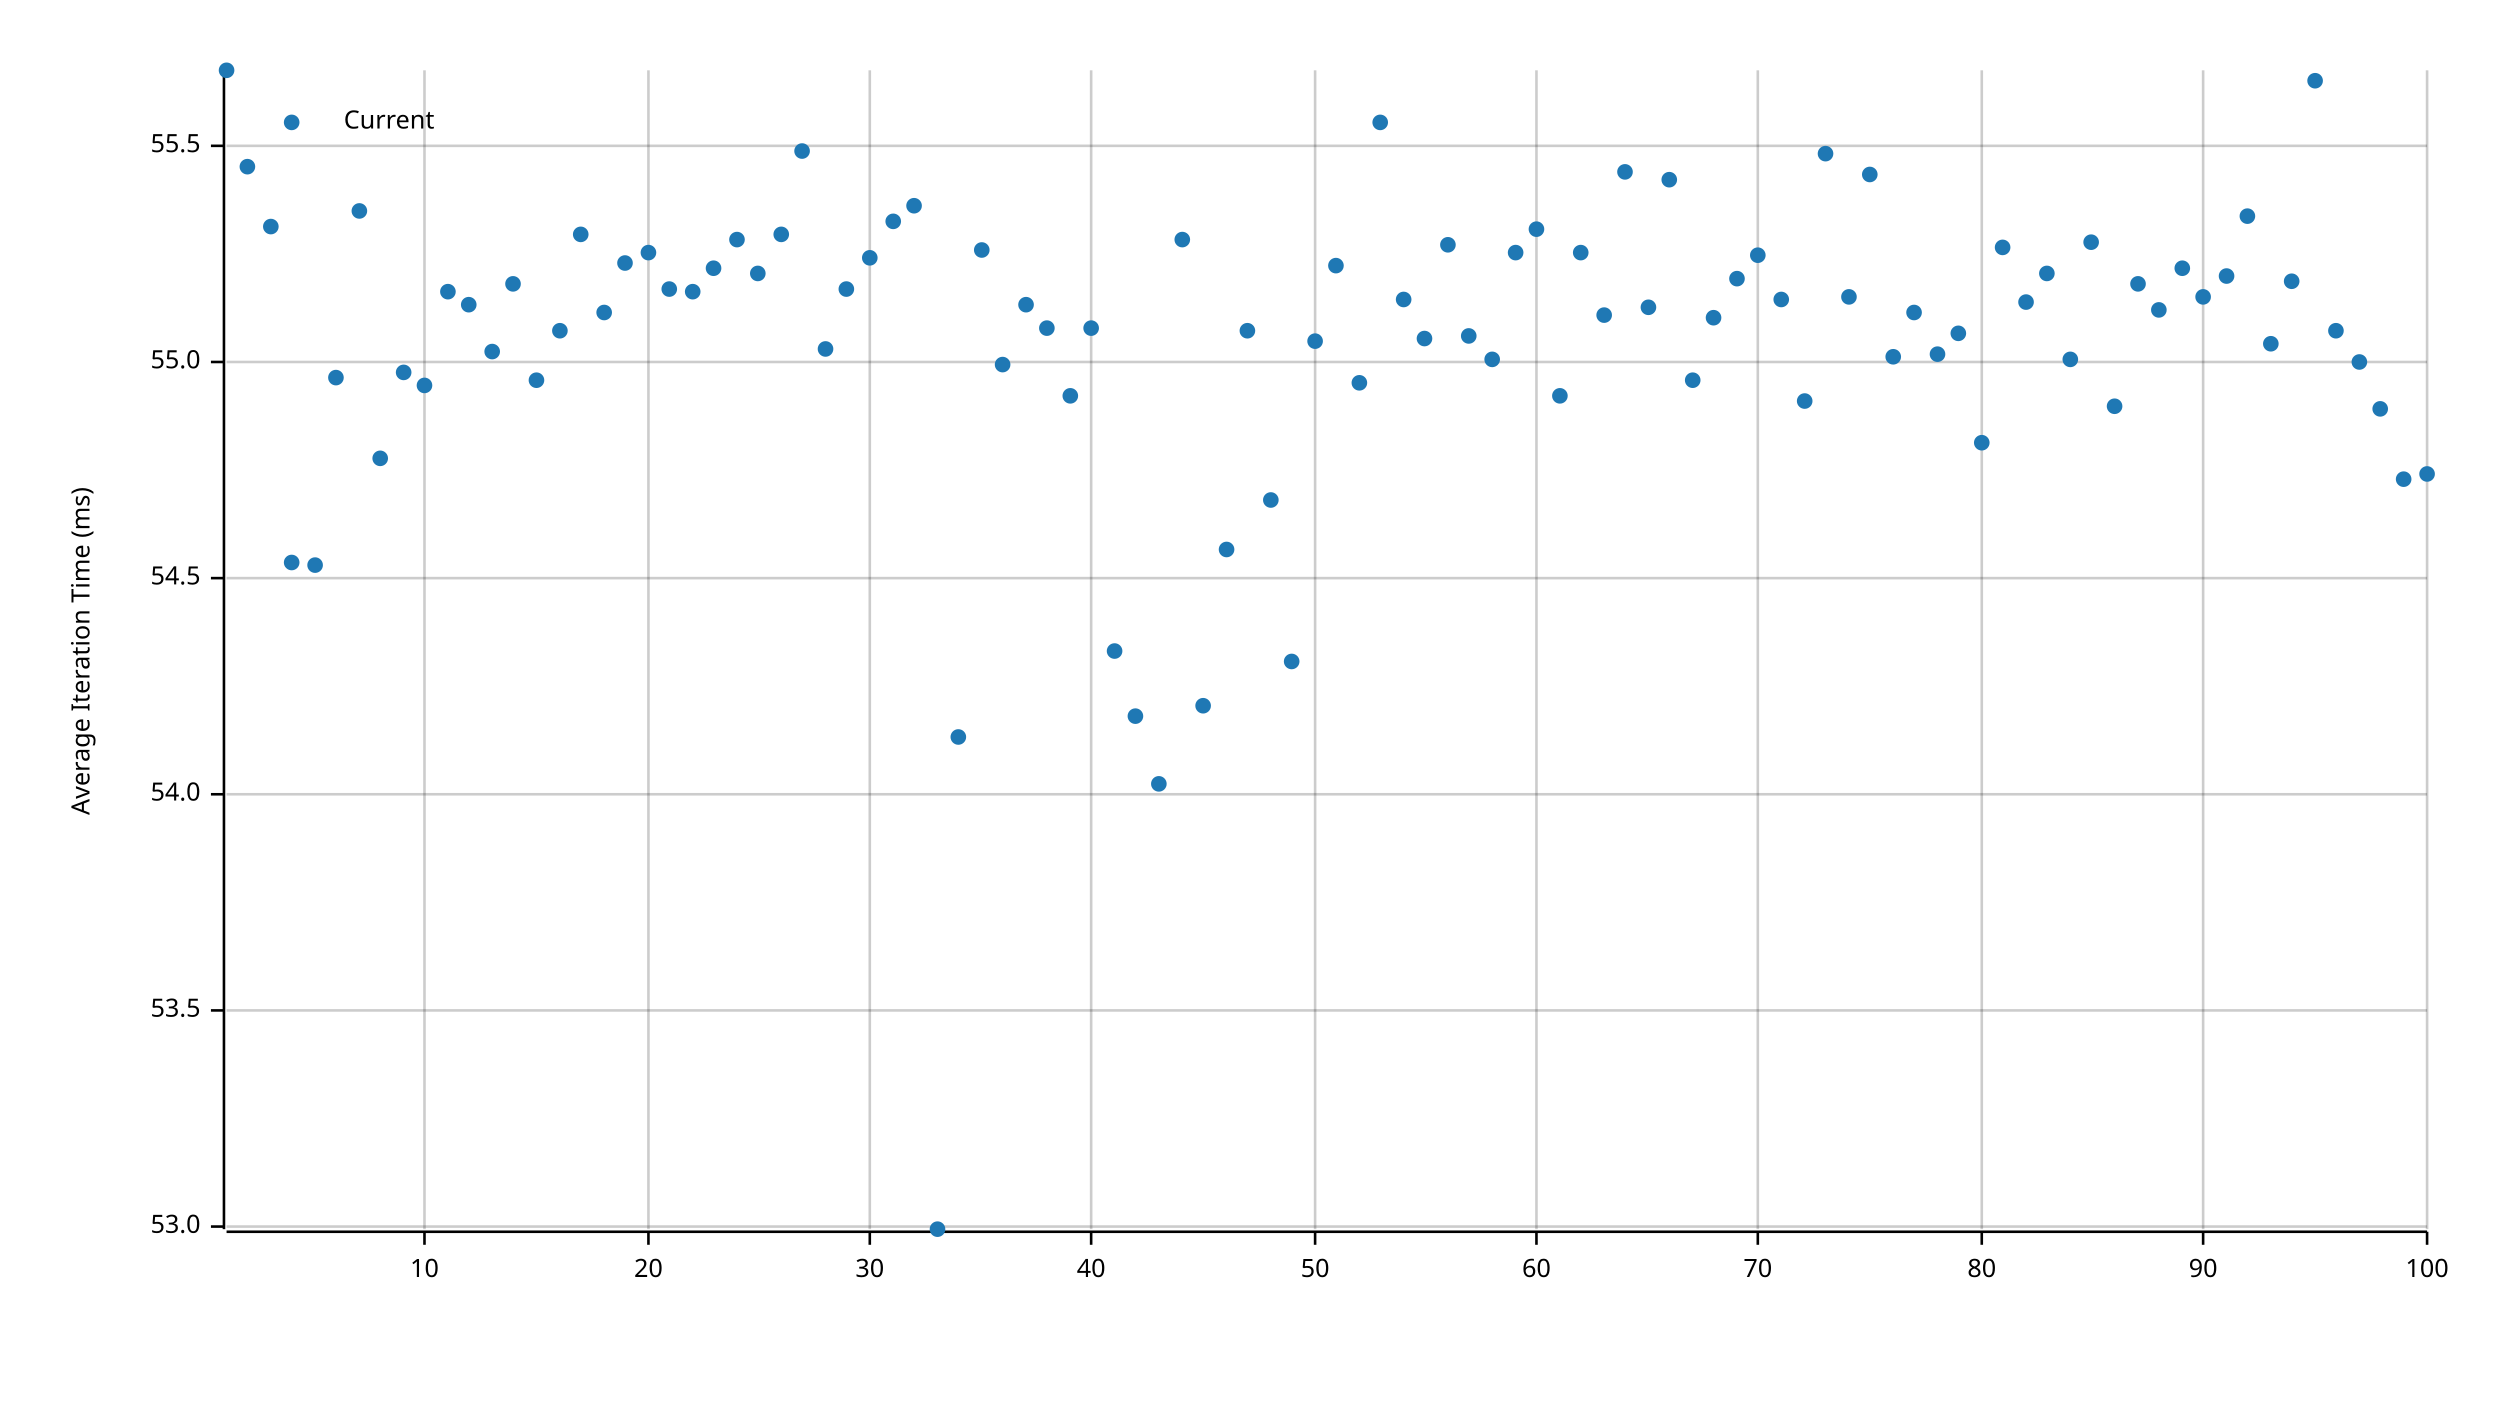
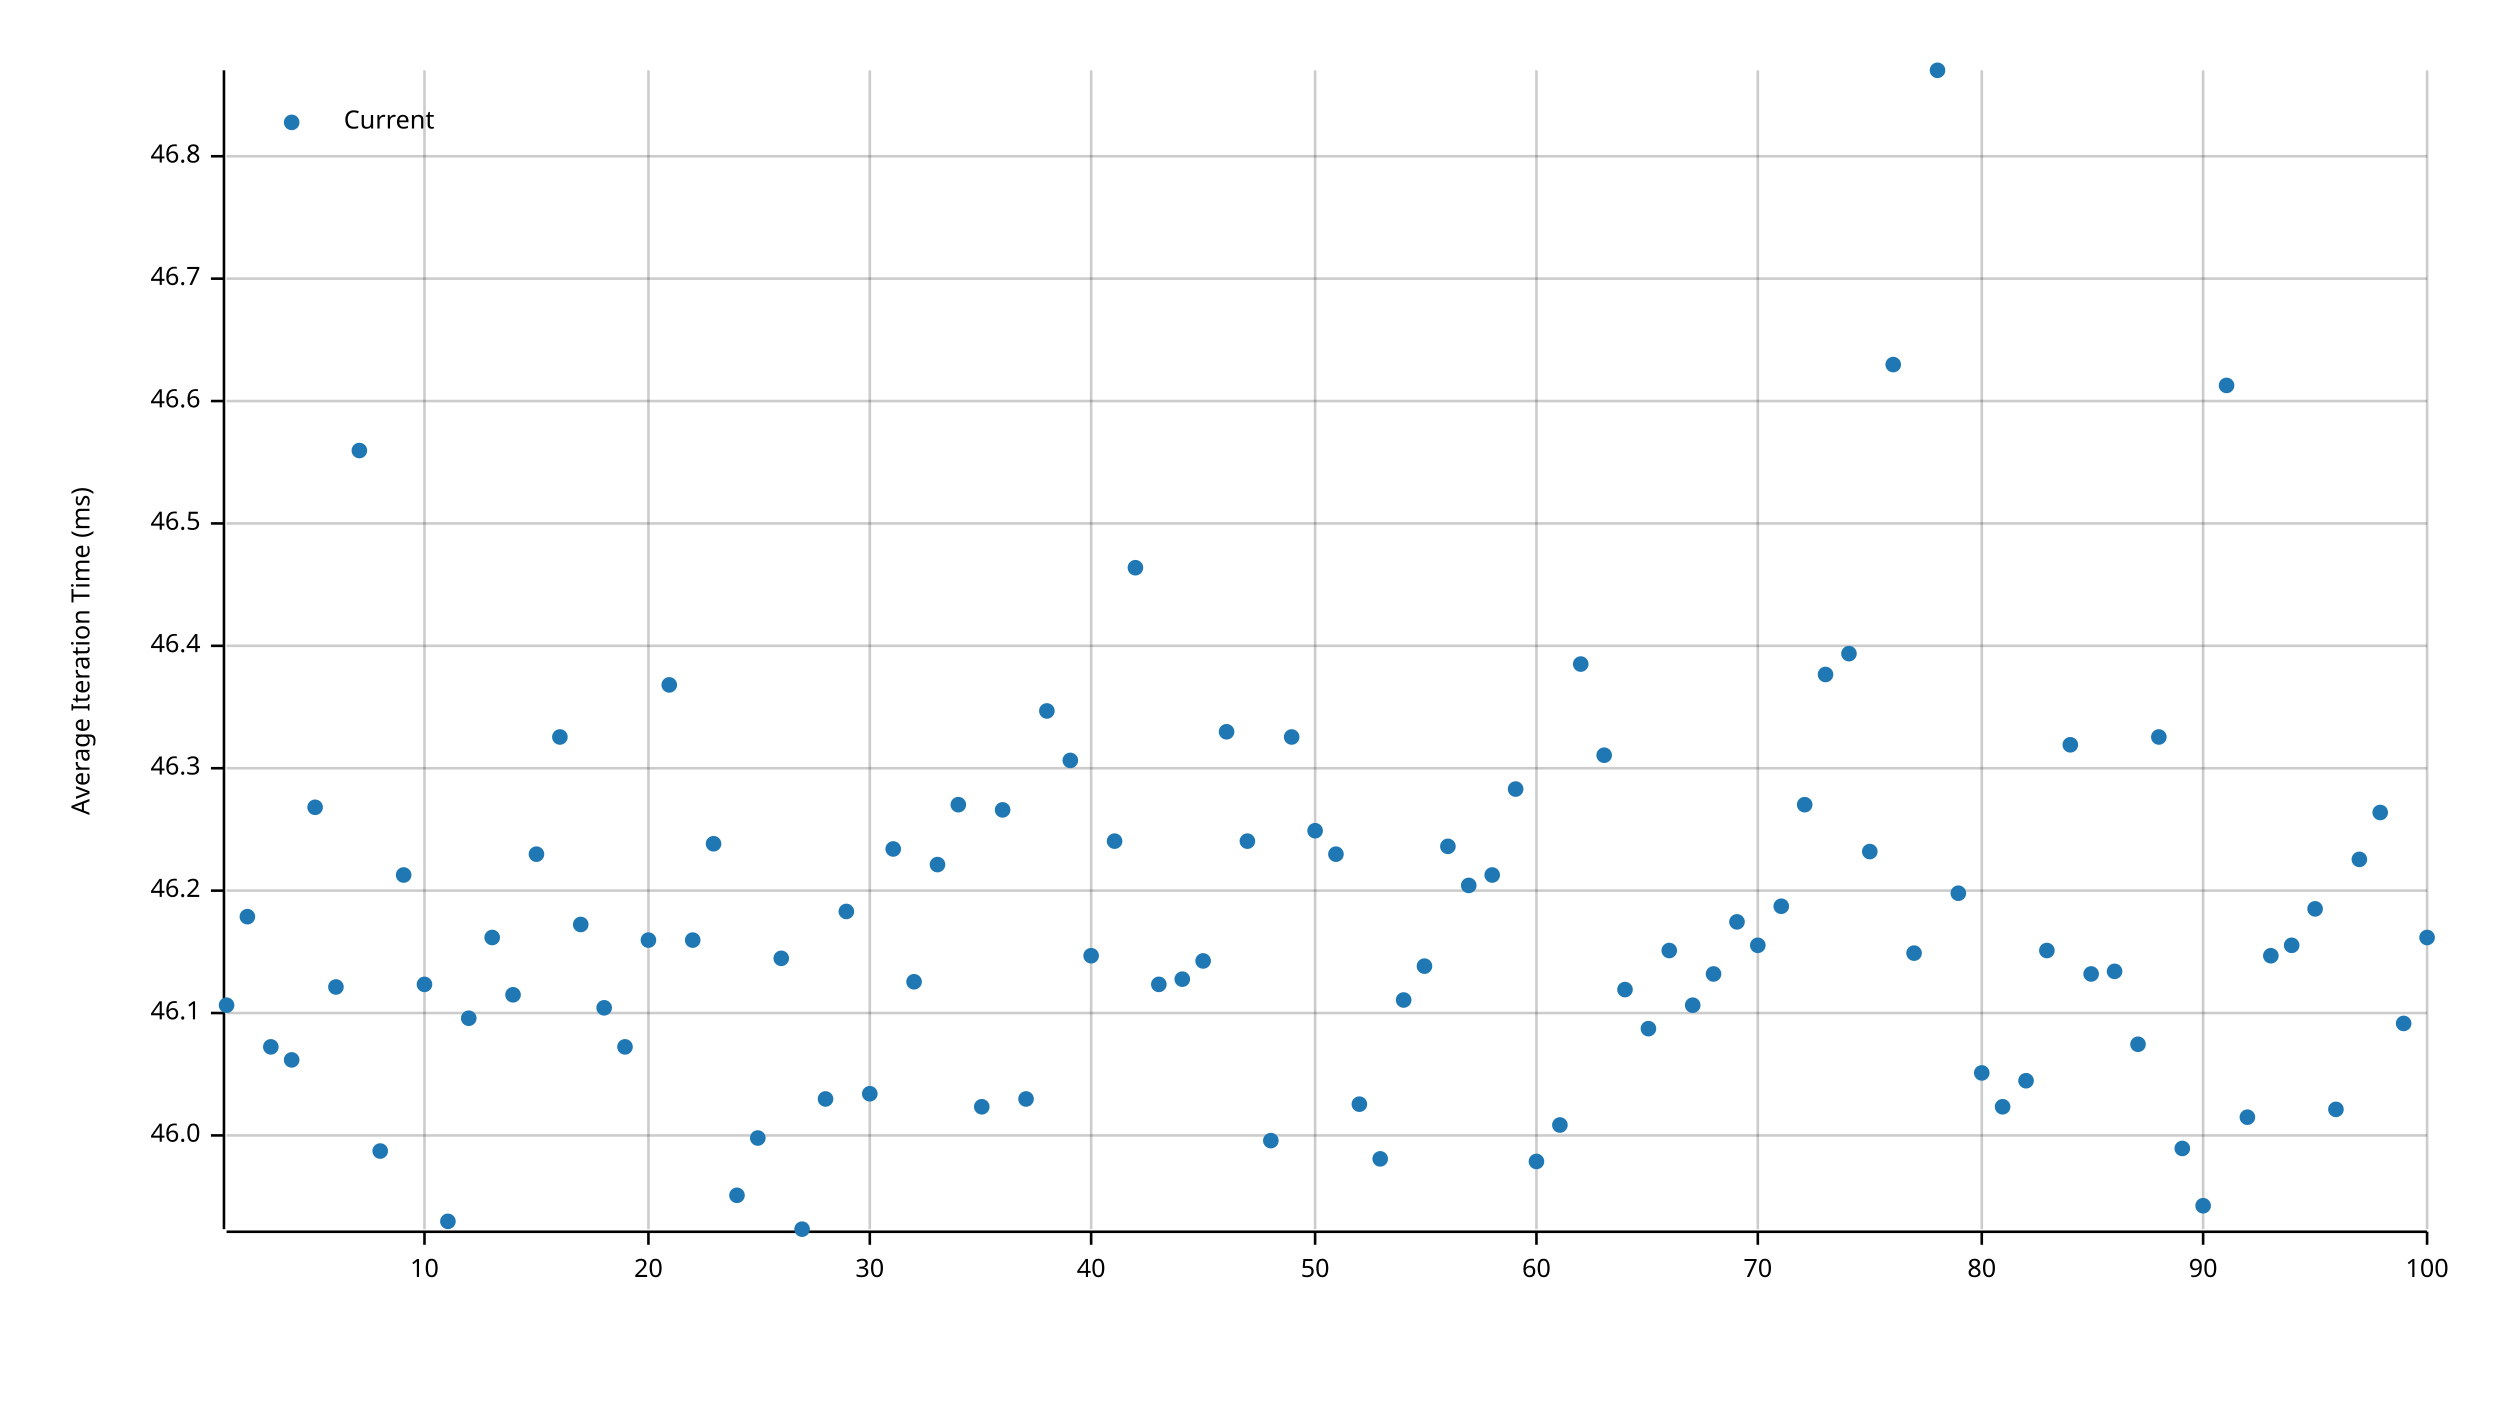
<svg xmlns="http://www.w3.org/2000/svg" width="960" height="540" viewBox="0 0 960 540">
  <text x="27" y="250" dy="0.76em" text-anchor="middle" font-family="sans-serif" font-size="9.677" opacity="1" fill="#000000" transform="rotate(270, 27, 250)">
Average Iteration Time (ms)
</text>
  <line opacity="0.2" stroke="#000000" stroke-width="1" x1="163" y1="472" x2="163" y2="27" />
  <line opacity="0.2" stroke="#000000" stroke-width="1" x1="249" y1="472" x2="249" y2="27" />
  <line opacity="0.2" stroke="#000000" stroke-width="1" x1="334" y1="472" x2="334" y2="27" />
  <line opacity="0.2" stroke="#000000" stroke-width="1" x1="419" y1="472" x2="419" y2="27" />
  <line opacity="0.2" stroke="#000000" stroke-width="1" x1="505" y1="472" x2="505" y2="27" />
  <line opacity="0.2" stroke="#000000" stroke-width="1" x1="590" y1="472" x2="590" y2="27" />
  <line opacity="0.2" stroke="#000000" stroke-width="1" x1="675" y1="472" x2="675" y2="27" />
  <line opacity="0.2" stroke="#000000" stroke-width="1" x1="761" y1="472" x2="761" y2="27" />
  <line opacity="0.2" stroke="#000000" stroke-width="1" x1="846" y1="472" x2="846" y2="27" />
  <line opacity="0.2" stroke="#000000" stroke-width="1" x1="932" y1="472" x2="932" y2="27" />
-   <line opacity="0.2" stroke="#000000" stroke-width="1" x1="87" y1="471" x2="932" y2="471" />
-   <line opacity="0.2" stroke="#000000" stroke-width="1" x1="87" y1="388" x2="932" y2="388" />
-   <line opacity="0.2" stroke="#000000" stroke-width="1" x1="87" y1="305" x2="932" y2="305" />
-   <line opacity="0.2" stroke="#000000" stroke-width="1" x1="87" y1="222" x2="932" y2="222" />
-   <line opacity="0.2" stroke="#000000" stroke-width="1" x1="87" y1="139" x2="932" y2="139" />
-   <line opacity="0.2" stroke="#000000" stroke-width="1" x1="87" y1="56" x2="932" y2="56" />
+   <line opacity="0.2" stroke="#000000" stroke-width="1" x1="87" y1="436" x2="932" y2="436" />
+   <line opacity="0.2" stroke="#000000" stroke-width="1" x1="87" y1="389" x2="932" y2="389" />
+   <line opacity="0.2" stroke="#000000" stroke-width="1" x1="87" y1="342" x2="932" y2="342" />
+   <line opacity="0.2" stroke="#000000" stroke-width="1" x1="87" y1="295" x2="932" y2="295" />
+   <line opacity="0.2" stroke="#000000" stroke-width="1" x1="87" y1="248" x2="932" y2="248" />
+   <line opacity="0.2" stroke="#000000" stroke-width="1" x1="87" y1="201" x2="932" y2="201" />
+   <line opacity="0.2" stroke="#000000" stroke-width="1" x1="87" y1="154" x2="932" y2="154" />
+   <line opacity="0.2" stroke="#000000" stroke-width="1" x1="87" y1="107" x2="932" y2="107" />
+   <line opacity="0.2" stroke="#000000" stroke-width="1" x1="87" y1="60" x2="932" y2="60" />
  <polyline fill="none" opacity="1" stroke="#000000" stroke-width="1" points="86,27 86,472 " />
-   <text x="77" y="471" dy="0.5ex" text-anchor="end" font-family="sans-serif" font-size="9.677" opacity="1" fill="#000000">
- 53.0
- </text>
-   <polyline fill="none" opacity="1" stroke="#000000" stroke-width="1" points="81,471 86,471 " />
-   <text x="77" y="388" dy="0.5ex" text-anchor="end" font-family="sans-serif" font-size="9.677" opacity="1" fill="#000000">
- 53.5
- </text>
-   <polyline fill="none" opacity="1" stroke="#000000" stroke-width="1" points="81,388 86,388 " />
-   <text x="77" y="305" dy="0.5ex" text-anchor="end" font-family="sans-serif" font-size="9.677" opacity="1" fill="#000000">
- 54.0
- </text>
-   <polyline fill="none" opacity="1" stroke="#000000" stroke-width="1" points="81,305 86,305 " />
-   <text x="77" y="222" dy="0.5ex" text-anchor="end" font-family="sans-serif" font-size="9.677" opacity="1" fill="#000000">
- 54.5
- </text>
-   <polyline fill="none" opacity="1" stroke="#000000" stroke-width="1" points="81,222 86,222 " />
-   <text x="77" y="139" dy="0.5ex" text-anchor="end" font-family="sans-serif" font-size="9.677" opacity="1" fill="#000000">
- 55.0
- </text>
-   <polyline fill="none" opacity="1" stroke="#000000" stroke-width="1" points="81,139 86,139 " />
-   <text x="77" y="56" dy="0.5ex" text-anchor="end" font-family="sans-serif" font-size="9.677" opacity="1" fill="#000000">
- 55.5
- </text>
-   <polyline fill="none" opacity="1" stroke="#000000" stroke-width="1" points="81,56 86,56 " />
+   <text x="77" y="436" dy="0.5ex" text-anchor="end" font-family="sans-serif" font-size="9.677" opacity="1" fill="#000000">
+ 46.0
+ </text>
+   <polyline fill="none" opacity="1" stroke="#000000" stroke-width="1" points="81,436 86,436 " />
+   <text x="77" y="389" dy="0.5ex" text-anchor="end" font-family="sans-serif" font-size="9.677" opacity="1" fill="#000000">
+ 46.1
+ </text>
+   <polyline fill="none" opacity="1" stroke="#000000" stroke-width="1" points="81,389 86,389 " />
+   <text x="77" y="342" dy="0.5ex" text-anchor="end" font-family="sans-serif" font-size="9.677" opacity="1" fill="#000000">
+ 46.2
+ </text>
+   <polyline fill="none" opacity="1" stroke="#000000" stroke-width="1" points="81,342 86,342 " />
+   <text x="77" y="295" dy="0.5ex" text-anchor="end" font-family="sans-serif" font-size="9.677" opacity="1" fill="#000000">
+ 46.3
+ </text>
+   <polyline fill="none" opacity="1" stroke="#000000" stroke-width="1" points="81,295 86,295 " />
+   <text x="77" y="248" dy="0.5ex" text-anchor="end" font-family="sans-serif" font-size="9.677" opacity="1" fill="#000000">
+ 46.4
+ </text>
+   <polyline fill="none" opacity="1" stroke="#000000" stroke-width="1" points="81,248 86,248 " />
+   <text x="77" y="201" dy="0.5ex" text-anchor="end" font-family="sans-serif" font-size="9.677" opacity="1" fill="#000000">
+ 46.5
+ </text>
+   <polyline fill="none" opacity="1" stroke="#000000" stroke-width="1" points="81,201 86,201 " />
+   <text x="77" y="154" dy="0.5ex" text-anchor="end" font-family="sans-serif" font-size="9.677" opacity="1" fill="#000000">
+ 46.6
+ </text>
+   <polyline fill="none" opacity="1" stroke="#000000" stroke-width="1" points="81,154 86,154 " />
+   <text x="77" y="107" dy="0.5ex" text-anchor="end" font-family="sans-serif" font-size="9.677" opacity="1" fill="#000000">
+ 46.7
+ </text>
+   <polyline fill="none" opacity="1" stroke="#000000" stroke-width="1" points="81,107 86,107 " />
+   <text x="77" y="60" dy="0.5ex" text-anchor="end" font-family="sans-serif" font-size="9.677" opacity="1" fill="#000000">
+ 46.8
+ </text>
+   <polyline fill="none" opacity="1" stroke="#000000" stroke-width="1" points="81,60 86,60 " />
  <polyline fill="none" opacity="1" stroke="#000000" stroke-width="1" points="87,473 932,473 " />
  <text x="163" y="483" dy="0.76em" text-anchor="middle" font-family="sans-serif" font-size="9.677" opacity="1" fill="#000000">
10
</text>
  <polyline fill="none" opacity="1" stroke="#000000" stroke-width="1" points="163,473 163,478 " />
  <text x="249" y="483" dy="0.76em" text-anchor="middle" font-family="sans-serif" font-size="9.677" opacity="1" fill="#000000">
20
</text>
  <polyline fill="none" opacity="1" stroke="#000000" stroke-width="1" points="249,473 249,478 " />
  <text x="334" y="483" dy="0.76em" text-anchor="middle" font-family="sans-serif" font-size="9.677" opacity="1" fill="#000000">
30
</text>
  <polyline fill="none" opacity="1" stroke="#000000" stroke-width="1" points="334,473 334,478 " />
  <text x="419" y="483" dy="0.76em" text-anchor="middle" font-family="sans-serif" font-size="9.677" opacity="1" fill="#000000">
40
</text>
  <polyline fill="none" opacity="1" stroke="#000000" stroke-width="1" points="419,473 419,478 " />
  <text x="505" y="483" dy="0.76em" text-anchor="middle" font-family="sans-serif" font-size="9.677" opacity="1" fill="#000000">
50
</text>
  <polyline fill="none" opacity="1" stroke="#000000" stroke-width="1" points="505,473 505,478 " />
  <text x="590" y="483" dy="0.76em" text-anchor="middle" font-family="sans-serif" font-size="9.677" opacity="1" fill="#000000">
60
</text>
  <polyline fill="none" opacity="1" stroke="#000000" stroke-width="1" points="590,473 590,478 " />
  <text x="675" y="483" dy="0.76em" text-anchor="middle" font-family="sans-serif" font-size="9.677" opacity="1" fill="#000000">
70
</text>
  <polyline fill="none" opacity="1" stroke="#000000" stroke-width="1" points="675,473 675,478 " />
  <text x="761" y="483" dy="0.76em" text-anchor="middle" font-family="sans-serif" font-size="9.677" opacity="1" fill="#000000">
80
</text>
  <polyline fill="none" opacity="1" stroke="#000000" stroke-width="1" points="761,473 761,478 " />
  <text x="846" y="483" dy="0.76em" text-anchor="middle" font-family="sans-serif" font-size="9.677" opacity="1" fill="#000000">
90
</text>
  <polyline fill="none" opacity="1" stroke="#000000" stroke-width="1" points="846,473 846,478 " />
  <text x="932" y="483" dy="0.76em" text-anchor="middle" font-family="sans-serif" font-size="9.677" opacity="1" fill="#000000">
100
</text>
  <polyline fill="none" opacity="1" stroke="#000000" stroke-width="1" points="932,473 932,478 " />
-   <circle cx="87" cy="27" r="3" opacity="1" fill="#1F78B4" stroke="none" stroke-width="1" />
-   <circle cx="95" cy="64" r="3" opacity="1" fill="#1F78B4" stroke="none" stroke-width="1" />
-   <circle cx="104" cy="87" r="3" opacity="1" fill="#1F78B4" stroke="none" stroke-width="1" />
-   <circle cx="112" cy="216" r="3" opacity="1" fill="#1F78B4" stroke="none" stroke-width="1" />
-   <circle cx="121" cy="217" r="3" opacity="1" fill="#1F78B4" stroke="none" stroke-width="1" />
-   <circle cx="129" cy="145" r="3" opacity="1" fill="#1F78B4" stroke="none" stroke-width="1" />
-   <circle cx="138" cy="81" r="3" opacity="1" fill="#1F78B4" stroke="none" stroke-width="1" />
-   <circle cx="146" cy="176" r="3" opacity="1" fill="#1F78B4" stroke="none" stroke-width="1" />
-   <circle cx="155" cy="143" r="3" opacity="1" fill="#1F78B4" stroke="none" stroke-width="1" />
-   <circle cx="163" cy="148" r="3" opacity="1" fill="#1F78B4" stroke="none" stroke-width="1" />
-   <circle cx="172" cy="112" r="3" opacity="1" fill="#1F78B4" stroke="none" stroke-width="1" />
-   <circle cx="180" cy="117" r="3" opacity="1" fill="#1F78B4" stroke="none" stroke-width="1" />
-   <circle cx="189" cy="135" r="3" opacity="1" fill="#1F78B4" stroke="none" stroke-width="1" />
-   <circle cx="197" cy="109" r="3" opacity="1" fill="#1F78B4" stroke="none" stroke-width="1" />
-   <circle cx="206" cy="146" r="3" opacity="1" fill="#1F78B4" stroke="none" stroke-width="1" />
-   <circle cx="215" cy="127" r="3" opacity="1" fill="#1F78B4" stroke="none" stroke-width="1" />
-   <circle cx="223" cy="90" r="3" opacity="1" fill="#1F78B4" stroke="none" stroke-width="1" />
-   <circle cx="232" cy="120" r="3" opacity="1" fill="#1F78B4" stroke="none" stroke-width="1" />
-   <circle cx="240" cy="101" r="3" opacity="1" fill="#1F78B4" stroke="none" stroke-width="1" />
-   <circle cx="249" cy="97" r="3" opacity="1" fill="#1F78B4" stroke="none" stroke-width="1" />
-   <circle cx="257" cy="111" r="3" opacity="1" fill="#1F78B4" stroke="none" stroke-width="1" />
-   <circle cx="266" cy="112" r="3" opacity="1" fill="#1F78B4" stroke="none" stroke-width="1" />
-   <circle cx="274" cy="103" r="3" opacity="1" fill="#1F78B4" stroke="none" stroke-width="1" />
-   <circle cx="283" cy="92" r="3" opacity="1" fill="#1F78B4" stroke="none" stroke-width="1" />
-   <circle cx="291" cy="105" r="3" opacity="1" fill="#1F78B4" stroke="none" stroke-width="1" />
-   <circle cx="300" cy="90" r="3" opacity="1" fill="#1F78B4" stroke="none" stroke-width="1" />
-   <circle cx="308" cy="58" r="3" opacity="1" fill="#1F78B4" stroke="none" stroke-width="1" />
-   <circle cx="317" cy="134" r="3" opacity="1" fill="#1F78B4" stroke="none" stroke-width="1" />
-   <circle cx="325" cy="111" r="3" opacity="1" fill="#1F78B4" stroke="none" stroke-width="1" />
-   <circle cx="334" cy="99" r="3" opacity="1" fill="#1F78B4" stroke="none" stroke-width="1" />
-   <circle cx="343" cy="85" r="3" opacity="1" fill="#1F78B4" stroke="none" stroke-width="1" />
-   <circle cx="351" cy="79" r="3" opacity="1" fill="#1F78B4" stroke="none" stroke-width="1" />
-   <circle cx="360" cy="472" r="3" opacity="1" fill="#1F78B4" stroke="none" stroke-width="1" />
-   <circle cx="368" cy="283" r="3" opacity="1" fill="#1F78B4" stroke="none" stroke-width="1" />
-   <circle cx="377" cy="96" r="3" opacity="1" fill="#1F78B4" stroke="none" stroke-width="1" />
-   <circle cx="385" cy="140" r="3" opacity="1" fill="#1F78B4" stroke="none" stroke-width="1" />
-   <circle cx="394" cy="117" r="3" opacity="1" fill="#1F78B4" stroke="none" stroke-width="1" />
-   <circle cx="402" cy="126" r="3" opacity="1" fill="#1F78B4" stroke="none" stroke-width="1" />
-   <circle cx="411" cy="152" r="3" opacity="1" fill="#1F78B4" stroke="none" stroke-width="1" />
-   <circle cx="419" cy="126" r="3" opacity="1" fill="#1F78B4" stroke="none" stroke-width="1" />
-   <circle cx="428" cy="250" r="3" opacity="1" fill="#1F78B4" stroke="none" stroke-width="1" />
-   <circle cx="436" cy="275" r="3" opacity="1" fill="#1F78B4" stroke="none" stroke-width="1" />
-   <circle cx="445" cy="301" r="3" opacity="1" fill="#1F78B4" stroke="none" stroke-width="1" />
-   <circle cx="454" cy="92" r="3" opacity="1" fill="#1F78B4" stroke="none" stroke-width="1" />
-   <circle cx="462" cy="271" r="3" opacity="1" fill="#1F78B4" stroke="none" stroke-width="1" />
-   <circle cx="471" cy="211" r="3" opacity="1" fill="#1F78B4" stroke="none" stroke-width="1" />
-   <circle cx="479" cy="127" r="3" opacity="1" fill="#1F78B4" stroke="none" stroke-width="1" />
-   <circle cx="488" cy="192" r="3" opacity="1" fill="#1F78B4" stroke="none" stroke-width="1" />
-   <circle cx="496" cy="254" r="3" opacity="1" fill="#1F78B4" stroke="none" stroke-width="1" />
-   <circle cx="505" cy="131" r="3" opacity="1" fill="#1F78B4" stroke="none" stroke-width="1" />
-   <circle cx="513" cy="102" r="3" opacity="1" fill="#1F78B4" stroke="none" stroke-width="1" />
-   <circle cx="522" cy="147" r="3" opacity="1" fill="#1F78B4" stroke="none" stroke-width="1" />
-   <circle cx="530" cy="47" r="3" opacity="1" fill="#1F78B4" stroke="none" stroke-width="1" />
-   <circle cx="539" cy="115" r="3" opacity="1" fill="#1F78B4" stroke="none" stroke-width="1" />
-   <circle cx="547" cy="130" r="3" opacity="1" fill="#1F78B4" stroke="none" stroke-width="1" />
-   <circle cx="556" cy="94" r="3" opacity="1" fill="#1F78B4" stroke="none" stroke-width="1" />
-   <circle cx="564" cy="129" r="3" opacity="1" fill="#1F78B4" stroke="none" stroke-width="1" />
-   <circle cx="573" cy="138" r="3" opacity="1" fill="#1F78B4" stroke="none" stroke-width="1" />
-   <circle cx="582" cy="97" r="3" opacity="1" fill="#1F78B4" stroke="none" stroke-width="1" />
-   <circle cx="590" cy="88" r="3" opacity="1" fill="#1F78B4" stroke="none" stroke-width="1" />
-   <circle cx="599" cy="152" r="3" opacity="1" fill="#1F78B4" stroke="none" stroke-width="1" />
-   <circle cx="607" cy="97" r="3" opacity="1" fill="#1F78B4" stroke="none" stroke-width="1" />
-   <circle cx="616" cy="121" r="3" opacity="1" fill="#1F78B4" stroke="none" stroke-width="1" />
-   <circle cx="624" cy="66" r="3" opacity="1" fill="#1F78B4" stroke="none" stroke-width="1" />
-   <circle cx="633" cy="118" r="3" opacity="1" fill="#1F78B4" stroke="none" stroke-width="1" />
-   <circle cx="641" cy="69" r="3" opacity="1" fill="#1F78B4" stroke="none" stroke-width="1" />
-   <circle cx="650" cy="146" r="3" opacity="1" fill="#1F78B4" stroke="none" stroke-width="1" />
-   <circle cx="658" cy="122" r="3" opacity="1" fill="#1F78B4" stroke="none" stroke-width="1" />
-   <circle cx="667" cy="107" r="3" opacity="1" fill="#1F78B4" stroke="none" stroke-width="1" />
-   <circle cx="675" cy="98" r="3" opacity="1" fill="#1F78B4" stroke="none" stroke-width="1" />
-   <circle cx="684" cy="115" r="3" opacity="1" fill="#1F78B4" stroke="none" stroke-width="1" />
-   <circle cx="693" cy="154" r="3" opacity="1" fill="#1F78B4" stroke="none" stroke-width="1" />
-   <circle cx="701" cy="59" r="3" opacity="1" fill="#1F78B4" stroke="none" stroke-width="1" />
-   <circle cx="710" cy="114" r="3" opacity="1" fill="#1F78B4" stroke="none" stroke-width="1" />
-   <circle cx="718" cy="67" r="3" opacity="1" fill="#1F78B4" stroke="none" stroke-width="1" />
-   <circle cx="727" cy="137" r="3" opacity="1" fill="#1F78B4" stroke="none" stroke-width="1" />
-   <circle cx="735" cy="120" r="3" opacity="1" fill="#1F78B4" stroke="none" stroke-width="1" />
-   <circle cx="744" cy="136" r="3" opacity="1" fill="#1F78B4" stroke="none" stroke-width="1" />
-   <circle cx="752" cy="128" r="3" opacity="1" fill="#1F78B4" stroke="none" stroke-width="1" />
-   <circle cx="761" cy="170" r="3" opacity="1" fill="#1F78B4" stroke="none" stroke-width="1" />
-   <circle cx="769" cy="95" r="3" opacity="1" fill="#1F78B4" stroke="none" stroke-width="1" />
-   <circle cx="778" cy="116" r="3" opacity="1" fill="#1F78B4" stroke="none" stroke-width="1" />
-   <circle cx="786" cy="105" r="3" opacity="1" fill="#1F78B4" stroke="none" stroke-width="1" />
-   <circle cx="795" cy="138" r="3" opacity="1" fill="#1F78B4" stroke="none" stroke-width="1" />
-   <circle cx="803" cy="93" r="3" opacity="1" fill="#1F78B4" stroke="none" stroke-width="1" />
-   <circle cx="812" cy="156" r="3" opacity="1" fill="#1F78B4" stroke="none" stroke-width="1" />
-   <circle cx="821" cy="109" r="3" opacity="1" fill="#1F78B4" stroke="none" stroke-width="1" />
-   <circle cx="829" cy="119" r="3" opacity="1" fill="#1F78B4" stroke="none" stroke-width="1" />
-   <circle cx="838" cy="103" r="3" opacity="1" fill="#1F78B4" stroke="none" stroke-width="1" />
-   <circle cx="846" cy="114" r="3" opacity="1" fill="#1F78B4" stroke="none" stroke-width="1" />
-   <circle cx="855" cy="106" r="3" opacity="1" fill="#1F78B4" stroke="none" stroke-width="1" />
-   <circle cx="863" cy="83" r="3" opacity="1" fill="#1F78B4" stroke="none" stroke-width="1" />
-   <circle cx="872" cy="132" r="3" opacity="1" fill="#1F78B4" stroke="none" stroke-width="1" />
-   <circle cx="880" cy="108" r="3" opacity="1" fill="#1F78B4" stroke="none" stroke-width="1" />
-   <circle cx="889" cy="31" r="3" opacity="1" fill="#1F78B4" stroke="none" stroke-width="1" />
-   <circle cx="897" cy="127" r="3" opacity="1" fill="#1F78B4" stroke="none" stroke-width="1" />
-   <circle cx="906" cy="139" r="3" opacity="1" fill="#1F78B4" stroke="none" stroke-width="1" />
-   <circle cx="914" cy="157" r="3" opacity="1" fill="#1F78B4" stroke="none" stroke-width="1" />
-   <circle cx="923" cy="184" r="3" opacity="1" fill="#1F78B4" stroke="none" stroke-width="1" />
-   <circle cx="932" cy="182" r="3" opacity="1" fill="#1F78B4" stroke="none" stroke-width="1" />
+   <circle cx="87" cy="386" r="3" opacity="1" fill="#1F78B4" stroke="none" stroke-width="1" />
+   <circle cx="95" cy="352" r="3" opacity="1" fill="#1F78B4" stroke="none" stroke-width="1" />
+   <circle cx="104" cy="402" r="3" opacity="1" fill="#1F78B4" stroke="none" stroke-width="1" />
+   <circle cx="112" cy="407" r="3" opacity="1" fill="#1F78B4" stroke="none" stroke-width="1" />
+   <circle cx="121" cy="310" r="3" opacity="1" fill="#1F78B4" stroke="none" stroke-width="1" />
+   <circle cx="129" cy="379" r="3" opacity="1" fill="#1F78B4" stroke="none" stroke-width="1" />
+   <circle cx="138" cy="173" r="3" opacity="1" fill="#1F78B4" stroke="none" stroke-width="1" />
+   <circle cx="146" cy="442" r="3" opacity="1" fill="#1F78B4" stroke="none" stroke-width="1" />
+   <circle cx="155" cy="336" r="3" opacity="1" fill="#1F78B4" stroke="none" stroke-width="1" />
+   <circle cx="163" cy="378" r="3" opacity="1" fill="#1F78B4" stroke="none" stroke-width="1" />
+   <circle cx="172" cy="469" r="3" opacity="1" fill="#1F78B4" stroke="none" stroke-width="1" />
+   <circle cx="180" cy="391" r="3" opacity="1" fill="#1F78B4" stroke="none" stroke-width="1" />
+   <circle cx="189" cy="360" r="3" opacity="1" fill="#1F78B4" stroke="none" stroke-width="1" />
+   <circle cx="197" cy="382" r="3" opacity="1" fill="#1F78B4" stroke="none" stroke-width="1" />
+   <circle cx="206" cy="328" r="3" opacity="1" fill="#1F78B4" stroke="none" stroke-width="1" />
+   <circle cx="215" cy="283" r="3" opacity="1" fill="#1F78B4" stroke="none" stroke-width="1" />
+   <circle cx="223" cy="355" r="3" opacity="1" fill="#1F78B4" stroke="none" stroke-width="1" />
+   <circle cx="232" cy="387" r="3" opacity="1" fill="#1F78B4" stroke="none" stroke-width="1" />
+   <circle cx="240" cy="402" r="3" opacity="1" fill="#1F78B4" stroke="none" stroke-width="1" />
+   <circle cx="249" cy="361" r="3" opacity="1" fill="#1F78B4" stroke="none" stroke-width="1" />
+   <circle cx="257" cy="263" r="3" opacity="1" fill="#1F78B4" stroke="none" stroke-width="1" />
+   <circle cx="266" cy="361" r="3" opacity="1" fill="#1F78B4" stroke="none" stroke-width="1" />
+   <circle cx="274" cy="324" r="3" opacity="1" fill="#1F78B4" stroke="none" stroke-width="1" />
+   <circle cx="283" cy="459" r="3" opacity="1" fill="#1F78B4" stroke="none" stroke-width="1" />
+   <circle cx="291" cy="437" r="3" opacity="1" fill="#1F78B4" stroke="none" stroke-width="1" />
+   <circle cx="300" cy="368" r="3" opacity="1" fill="#1F78B4" stroke="none" stroke-width="1" />
+   <circle cx="308" cy="472" r="3" opacity="1" fill="#1F78B4" stroke="none" stroke-width="1" />
+   <circle cx="317" cy="422" r="3" opacity="1" fill="#1F78B4" stroke="none" stroke-width="1" />
+   <circle cx="325" cy="350" r="3" opacity="1" fill="#1F78B4" stroke="none" stroke-width="1" />
+   <circle cx="334" cy="420" r="3" opacity="1" fill="#1F78B4" stroke="none" stroke-width="1" />
+   <circle cx="343" cy="326" r="3" opacity="1" fill="#1F78B4" stroke="none" stroke-width="1" />
+   <circle cx="351" cy="377" r="3" opacity="1" fill="#1F78B4" stroke="none" stroke-width="1" />
+   <circle cx="360" cy="332" r="3" opacity="1" fill="#1F78B4" stroke="none" stroke-width="1" />
+   <circle cx="368" cy="309" r="3" opacity="1" fill="#1F78B4" stroke="none" stroke-width="1" />
+   <circle cx="377" cy="425" r="3" opacity="1" fill="#1F78B4" stroke="none" stroke-width="1" />
+   <circle cx="385" cy="311" r="3" opacity="1" fill="#1F78B4" stroke="none" stroke-width="1" />
+   <circle cx="394" cy="422" r="3" opacity="1" fill="#1F78B4" stroke="none" stroke-width="1" />
+   <circle cx="402" cy="273" r="3" opacity="1" fill="#1F78B4" stroke="none" stroke-width="1" />
+   <circle cx="411" cy="292" r="3" opacity="1" fill="#1F78B4" stroke="none" stroke-width="1" />
+   <circle cx="419" cy="367" r="3" opacity="1" fill="#1F78B4" stroke="none" stroke-width="1" />
+   <circle cx="428" cy="323" r="3" opacity="1" fill="#1F78B4" stroke="none" stroke-width="1" />
+   <circle cx="436" cy="218" r="3" opacity="1" fill="#1F78B4" stroke="none" stroke-width="1" />
+   <circle cx="445" cy="378" r="3" opacity="1" fill="#1F78B4" stroke="none" stroke-width="1" />
+   <circle cx="454" cy="376" r="3" opacity="1" fill="#1F78B4" stroke="none" stroke-width="1" />
+   <circle cx="462" cy="369" r="3" opacity="1" fill="#1F78B4" stroke="none" stroke-width="1" />
+   <circle cx="471" cy="281" r="3" opacity="1" fill="#1F78B4" stroke="none" stroke-width="1" />
+   <circle cx="479" cy="323" r="3" opacity="1" fill="#1F78B4" stroke="none" stroke-width="1" />
+   <circle cx="488" cy="438" r="3" opacity="1" fill="#1F78B4" stroke="none" stroke-width="1" />
+   <circle cx="496" cy="283" r="3" opacity="1" fill="#1F78B4" stroke="none" stroke-width="1" />
+   <circle cx="505" cy="319" r="3" opacity="1" fill="#1F78B4" stroke="none" stroke-width="1" />
+   <circle cx="513" cy="328" r="3" opacity="1" fill="#1F78B4" stroke="none" stroke-width="1" />
+   <circle cx="522" cy="424" r="3" opacity="1" fill="#1F78B4" stroke="none" stroke-width="1" />
+   <circle cx="530" cy="445" r="3" opacity="1" fill="#1F78B4" stroke="none" stroke-width="1" />
+   <circle cx="539" cy="384" r="3" opacity="1" fill="#1F78B4" stroke="none" stroke-width="1" />
+   <circle cx="547" cy="371" r="3" opacity="1" fill="#1F78B4" stroke="none" stroke-width="1" />
+   <circle cx="556" cy="325" r="3" opacity="1" fill="#1F78B4" stroke="none" stroke-width="1" />
+   <circle cx="564" cy="340" r="3" opacity="1" fill="#1F78B4" stroke="none" stroke-width="1" />
+   <circle cx="573" cy="336" r="3" opacity="1" fill="#1F78B4" stroke="none" stroke-width="1" />
+   <circle cx="582" cy="303" r="3" opacity="1" fill="#1F78B4" stroke="none" stroke-width="1" />
+   <circle cx="590" cy="446" r="3" opacity="1" fill="#1F78B4" stroke="none" stroke-width="1" />
+   <circle cx="599" cy="432" r="3" opacity="1" fill="#1F78B4" stroke="none" stroke-width="1" />
+   <circle cx="607" cy="255" r="3" opacity="1" fill="#1F78B4" stroke="none" stroke-width="1" />
+   <circle cx="616" cy="290" r="3" opacity="1" fill="#1F78B4" stroke="none" stroke-width="1" />
+   <circle cx="624" cy="380" r="3" opacity="1" fill="#1F78B4" stroke="none" stroke-width="1" />
+   <circle cx="633" cy="395" r="3" opacity="1" fill="#1F78B4" stroke="none" stroke-width="1" />
+   <circle cx="641" cy="365" r="3" opacity="1" fill="#1F78B4" stroke="none" stroke-width="1" />
+   <circle cx="650" cy="386" r="3" opacity="1" fill="#1F78B4" stroke="none" stroke-width="1" />
+   <circle cx="658" cy="374" r="3" opacity="1" fill="#1F78B4" stroke="none" stroke-width="1" />
+   <circle cx="667" cy="354" r="3" opacity="1" fill="#1F78B4" stroke="none" stroke-width="1" />
+   <circle cx="675" cy="363" r="3" opacity="1" fill="#1F78B4" stroke="none" stroke-width="1" />
+   <circle cx="684" cy="348" r="3" opacity="1" fill="#1F78B4" stroke="none" stroke-width="1" />
+   <circle cx="693" cy="309" r="3" opacity="1" fill="#1F78B4" stroke="none" stroke-width="1" />
+   <circle cx="701" cy="259" r="3" opacity="1" fill="#1F78B4" stroke="none" stroke-width="1" />
+   <circle cx="710" cy="251" r="3" opacity="1" fill="#1F78B4" stroke="none" stroke-width="1" />
+   <circle cx="718" cy="327" r="3" opacity="1" fill="#1F78B4" stroke="none" stroke-width="1" />
+   <circle cx="727" cy="140" r="3" opacity="1" fill="#1F78B4" stroke="none" stroke-width="1" />
+   <circle cx="735" cy="366" r="3" opacity="1" fill="#1F78B4" stroke="none" stroke-width="1" />
+   <circle cx="744" cy="27" r="3" opacity="1" fill="#1F78B4" stroke="none" stroke-width="1" />
+   <circle cx="752" cy="343" r="3" opacity="1" fill="#1F78B4" stroke="none" stroke-width="1" />
+   <circle cx="761" cy="412" r="3" opacity="1" fill="#1F78B4" stroke="none" stroke-width="1" />
+   <circle cx="769" cy="425" r="3" opacity="1" fill="#1F78B4" stroke="none" stroke-width="1" />
+   <circle cx="778" cy="415" r="3" opacity="1" fill="#1F78B4" stroke="none" stroke-width="1" />
+   <circle cx="786" cy="365" r="3" opacity="1" fill="#1F78B4" stroke="none" stroke-width="1" />
+   <circle cx="795" cy="286" r="3" opacity="1" fill="#1F78B4" stroke="none" stroke-width="1" />
+   <circle cx="803" cy="374" r="3" opacity="1" fill="#1F78B4" stroke="none" stroke-width="1" />
+   <circle cx="812" cy="373" r="3" opacity="1" fill="#1F78B4" stroke="none" stroke-width="1" />
+   <circle cx="821" cy="401" r="3" opacity="1" fill="#1F78B4" stroke="none" stroke-width="1" />
+   <circle cx="829" cy="283" r="3" opacity="1" fill="#1F78B4" stroke="none" stroke-width="1" />
+   <circle cx="838" cy="441" r="3" opacity="1" fill="#1F78B4" stroke="none" stroke-width="1" />
+   <circle cx="846" cy="463" r="3" opacity="1" fill="#1F78B4" stroke="none" stroke-width="1" />
+   <circle cx="855" cy="148" r="3" opacity="1" fill="#1F78B4" stroke="none" stroke-width="1" />
+   <circle cx="863" cy="429" r="3" opacity="1" fill="#1F78B4" stroke="none" stroke-width="1" />
+   <circle cx="872" cy="367" r="3" opacity="1" fill="#1F78B4" stroke="none" stroke-width="1" />
+   <circle cx="880" cy="363" r="3" opacity="1" fill="#1F78B4" stroke="none" stroke-width="1" />
+   <circle cx="889" cy="349" r="3" opacity="1" fill="#1F78B4" stroke="none" stroke-width="1" />
+   <circle cx="897" cy="426" r="3" opacity="1" fill="#1F78B4" stroke="none" stroke-width="1" />
+   <circle cx="906" cy="330" r="3" opacity="1" fill="#1F78B4" stroke="none" stroke-width="1" />
+   <circle cx="914" cy="312" r="3" opacity="1" fill="#1F78B4" stroke="none" stroke-width="1" />
+   <circle cx="923" cy="393" r="3" opacity="1" fill="#1F78B4" stroke="none" stroke-width="1" />
+   <circle cx="932" cy="360" r="3" opacity="1" fill="#1F78B4" stroke="none" stroke-width="1" />
  <text x="132" y="42" dy="0.76em" text-anchor="start" font-family="sans-serif" font-size="9.677" opacity="1" fill="#000000">
Current
</text>
  <circle cx="112" cy="47" r="3" opacity="1" fill="#1F78B4" stroke="none" stroke-width="1" />
</svg>
